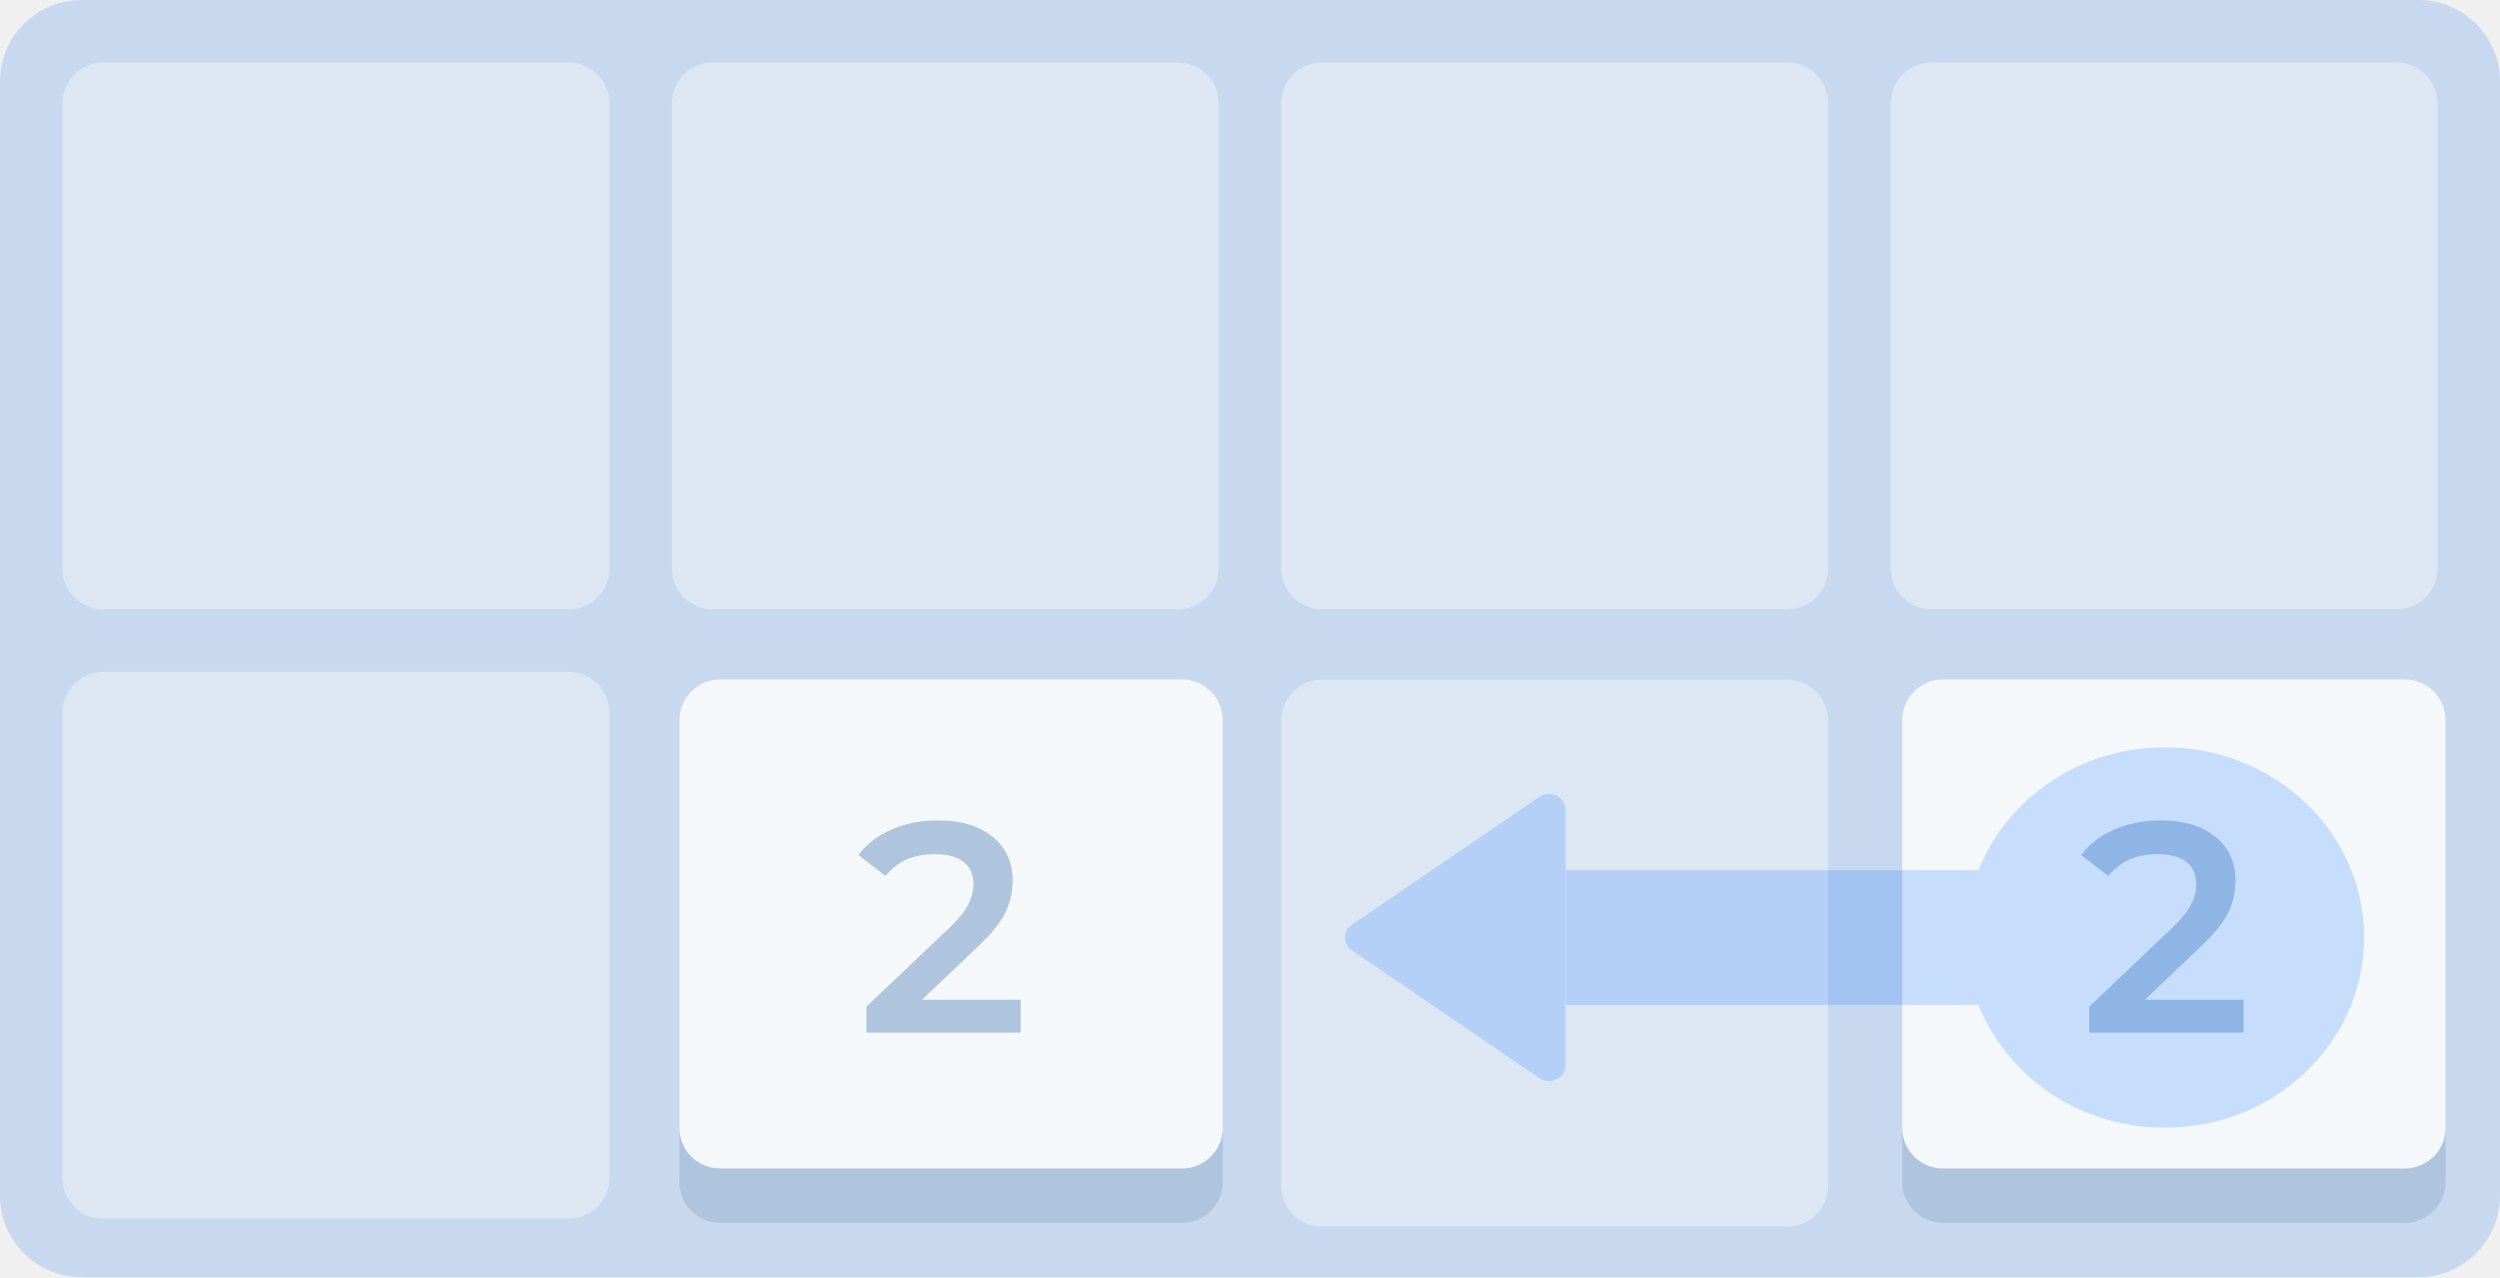
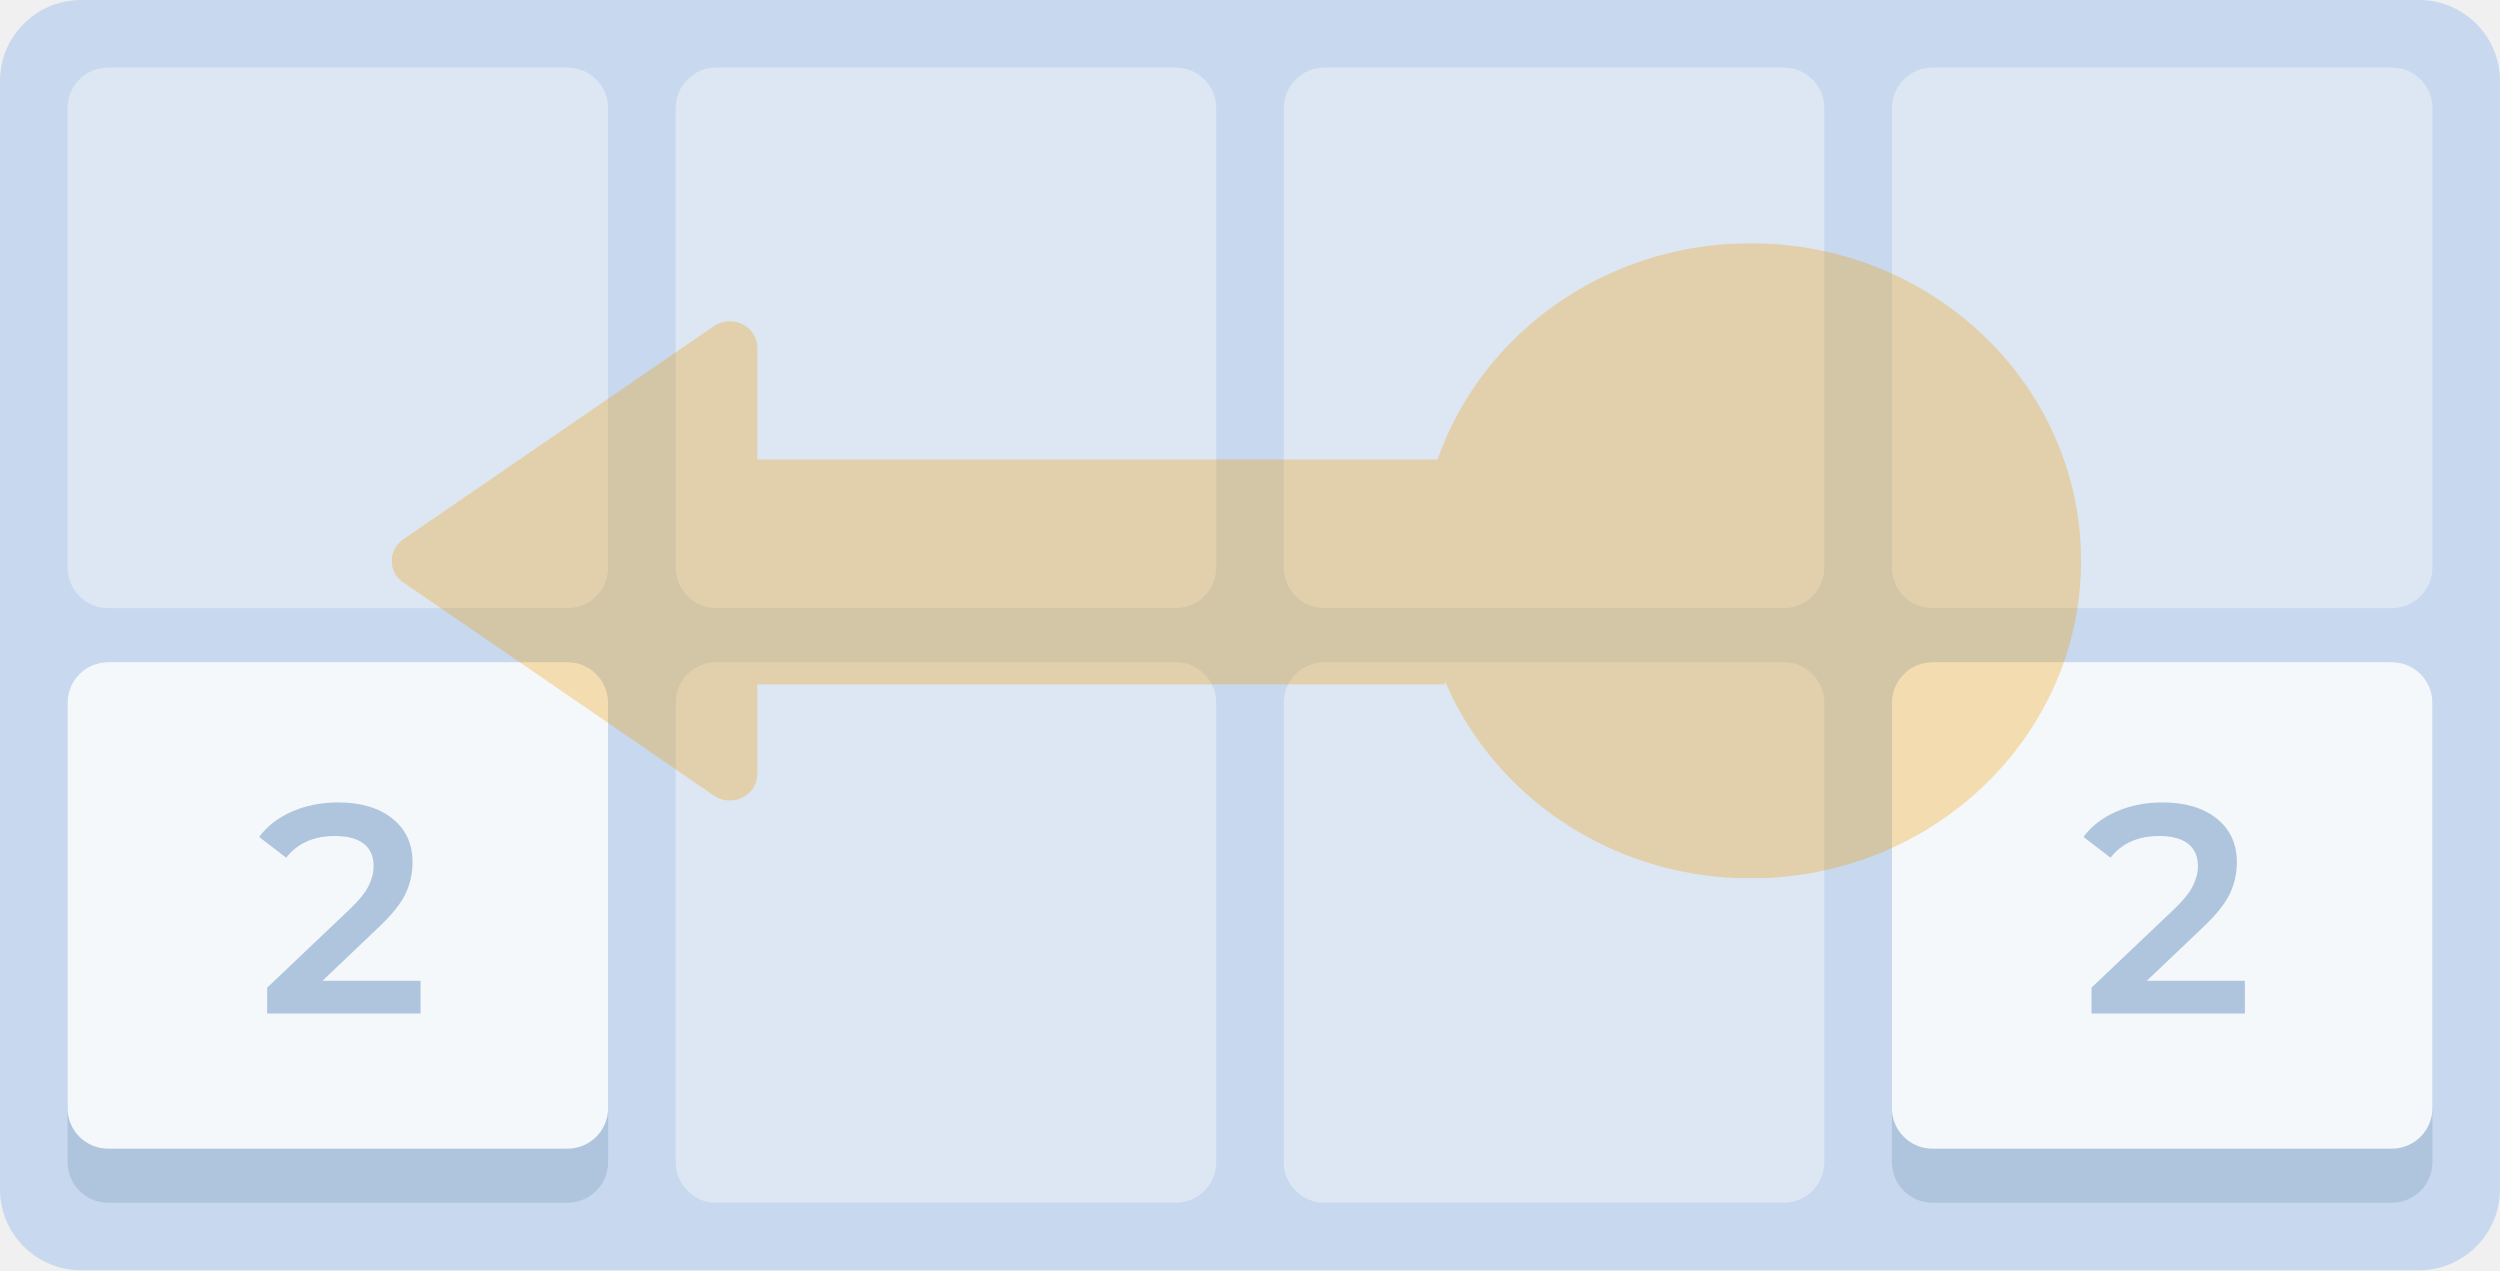
- <svg xmlns="http://www.w3.org/2000/svg" width="184" height="94" viewBox="0 0 184 94" fill="none">
-   <rect width="184" height="94" rx="6" fill="#C8D8EE" />
-   <rect x="4.6" y="4.6" width="40.25" height="40.25" rx="3" fill="#DDE7F4" />
-   <rect x="4.6" y="49.45" width="40.25" height="40.25" rx="3" fill="#DDE7F4" />
-   <rect x="94.3" y="4.6" width="40.25" height="40.25" rx="3" fill="#DDE7F4" />
-   <rect x="49.45" y="4.6" width="40.25" height="40.25" rx="3" fill="#DDE7F4" />
-   <rect x="94.3" y="50.025" width="40.25" height="40.25" rx="3" fill="#DDE7F4" />
-   <rect x="139.15" y="4.6" width="40.25" height="40.25" rx="3" fill="#DDE7F4" />
-   <rect x="50" y="50" width="40" height="40" rx="3" fill="#AEC5DD" />
-   <rect x="140" y="50" width="40" height="40" rx="3" fill="#AEC5DD" />
-   <rect x="50" y="50" width="40" height="36" rx="3" fill="#F5F8FB" />
-   <rect x="140" y="50" width="40" height="36" rx="3" fill="#F5F8FB" />
-   <path d="M75.122 73.58V76H63.77V74.086L69.886 68.278C70.575 67.618 71.037 67.046 71.272 66.562C71.521 66.063 71.646 65.572 71.646 65.088C71.646 64.369 71.404 63.819 70.92 63.438C70.436 63.057 69.725 62.866 68.786 62.866C67.217 62.866 66.014 63.401 65.178 64.472L63.176 62.932C63.777 62.125 64.584 61.502 65.596 61.062C66.623 60.607 67.767 60.38 69.028 60.38C70.7 60.38 72.035 60.776 73.032 61.568C74.029 62.36 74.528 63.438 74.528 64.802C74.528 65.638 74.352 66.423 74 67.156C73.648 67.889 72.973 68.725 71.976 69.664L67.862 73.58H75.122Z" fill="#AEC5DD" />
-   <path d="M165.122 73.58V76H153.77V74.086L159.886 68.278C160.575 67.618 161.037 67.046 161.272 66.562C161.521 66.063 161.646 65.572 161.646 65.088C161.646 64.369 161.404 63.819 160.92 63.438C160.436 63.057 159.725 62.866 158.786 62.866C157.217 62.866 156.014 63.401 155.178 64.472L153.176 62.932C153.777 62.125 154.584 61.502 155.596 61.062C156.623 60.607 157.767 60.38 159.028 60.38C160.7 60.38 162.035 60.776 163.032 61.568C164.029 62.36 164.528 63.438 164.528 64.802C164.528 65.638 164.352 66.423 164 67.156C163.648 67.889 162.973 68.725 161.976 69.664L157.862 73.58H165.122Z" fill="#AEC5DD" />
-   <g opacity="0.2" clip-path="url(#clip0_2703_10091)">
-     <path d="M159.333 83C167.433 83 174 76.732 174 69C174 61.268 167.433 55 159.333 55C151.232 55 144.665 61.268 144.665 69C144.665 76.732 151.232 83 159.333 83Z" fill="#0E74FF" />
-     <path d="M145.789 64.041H115.232V73.958H145.789V64.041Z" fill="#0E74FF" />
-     <path d="M99.508 69.957C99.348 69.849 99.217 69.706 99.127 69.54C99.037 69.374 98.99 69.19 98.99 69.003C98.99 68.816 99.037 68.632 99.127 68.466C99.217 68.3 99.348 68.157 99.508 68.049L106.671 63.167L113.289 58.657C113.472 58.532 113.688 58.456 113.913 58.44C114.138 58.424 114.363 58.468 114.563 58.566C114.764 58.664 114.932 58.814 115.049 58.998C115.166 59.182 115.228 59.393 115.227 59.608V78.397C115.228 78.613 115.166 78.824 115.049 79.008C114.932 79.192 114.764 79.341 114.563 79.44C114.363 79.538 114.138 79.582 113.913 79.566C113.688 79.549 113.472 79.474 113.289 79.348L106.671 74.833L99.508 69.957Z" fill="#0E74FF" />
+ <svg xmlns="http://www.w3.org/2000/svg" width="185" height="94" viewBox="0 0 185 94" fill="none">
+   <rect width="185" height="94" rx="6" fill="#C8D8EE" />
+   <rect x="5" y="5" width="40" height="40" rx="3" fill="#DDE7F4" />
+   <rect x="50" y="5" width="40" height="40" rx="3" fill="#DDE7F4" />
+   <rect x="95" y="5" width="40" height="40" rx="3" fill="#DDE7F4" />
+   <rect x="140" y="5" width="40" height="40" rx="3" fill="#DDE7F4" />
+   <rect x="50" y="49" width="40" height="40" rx="3" fill="#DDE7F4" />
+   <rect x="95" y="49" width="40" height="40" rx="3" fill="#DDE7F4" />
+   <rect x="140" y="49" width="40" height="40" rx="3" fill="#AEC5DD" />
+   <rect x="140" y="49" width="40" height="36" rx="3" fill="#F5F8FB" />
+   <path d="M166.122 72.58V75H154.77V73.086L160.886 67.278C161.575 66.618 162.037 66.046 162.272 65.562C162.521 65.063 162.646 64.572 162.646 64.088C162.646 63.369 162.404 62.819 161.92 62.438C161.436 62.057 160.725 61.866 159.786 61.866C158.217 61.866 157.014 62.401 156.178 63.472L154.176 61.932C154.777 61.125 155.584 60.502 156.596 60.062C157.623 59.607 158.767 59.38 160.028 59.38C161.7 59.38 163.035 59.776 164.032 60.568C165.029 61.36 165.528 62.438 165.528 63.802C165.528 64.638 165.352 65.423 165 66.156C164.648 66.889 163.973 67.725 162.976 68.664L158.862 72.58H166.122Z" fill="#AEC5DD" />
+   <rect x="5" y="49" width="40" height="40" rx="3" fill="#AEC5DD" />
+   <rect x="5" y="49" width="40" height="36" rx="3" fill="#F5F8FB" />
+   <path d="M31.122 72.58V75H19.77V73.086L25.886 67.278C26.575 66.618 27.037 66.046 27.272 65.562C27.521 65.063 27.646 64.572 27.646 64.088C27.646 63.369 27.404 62.819 26.92 62.438C26.436 62.057 25.725 61.866 24.786 61.866C23.217 61.866 22.014 62.401 21.178 63.472L19.176 61.932C19.777 61.125 20.584 60.502 21.596 60.062C22.623 59.607 23.767 59.38 25.028 59.38C26.7 59.38 28.035 59.776 29.032 60.568C30.029 61.36 30.528 62.438 30.528 63.802C30.528 64.638 30.352 65.423 30 66.156C29.648 66.889 28.973 67.725 27.976 68.664L23.862 72.58H31.122Z" fill="#AEC5DD" />
+   <g opacity="0.3" clip-path="url(#clip0_2807_10617)">
+     <path d="M129.554 65C143.055 65 154 54.479 154 41.5C154 28.521 143.055 18 129.554 18C116.053 18 105.108 28.521 105.108 41.5C105.108 54.479 116.053 65 129.554 65Z" fill="#EC9C00" />
+     <path d="M106.929 34H56V50.646H106.929V34Z" fill="#EC9C00" />
+     <path d="M29.847 43.106C29.58 42.925 29.362 42.685 29.212 42.406C29.061 42.128 28.983 41.819 28.983 41.505C28.983 41.191 29.061 40.882 29.212 40.603C29.362 40.324 29.58 40.084 29.847 39.904L41.785 31.708L52.816 24.139C53.12 23.928 53.48 23.802 53.855 23.774C54.23 23.747 54.605 23.821 54.939 23.986C55.273 24.151 55.553 24.402 55.748 24.711C55.944 25.019 56.046 25.374 56.045 25.735V57.274C56.046 57.635 55.944 57.99 55.748 58.299C55.553 58.607 55.273 58.858 54.939 59.023C54.605 59.189 54.23 59.262 53.855 59.235C53.48 59.208 53.12 59.081 52.816 58.87L41.785 51.291L29.847 43.106Z" fill="#EC9C00" />
  </g>
  <defs>
-     <clipPath id="clip0_2703_10091">
-       <rect width="75" height="28" fill="white" transform="translate(99 55)" />
+     <clipPath id="clip0_2807_10617">
+       <rect width="125" height="47" fill="white" transform="translate(29 18)" />
    </clipPath>
  </defs>
</svg>
